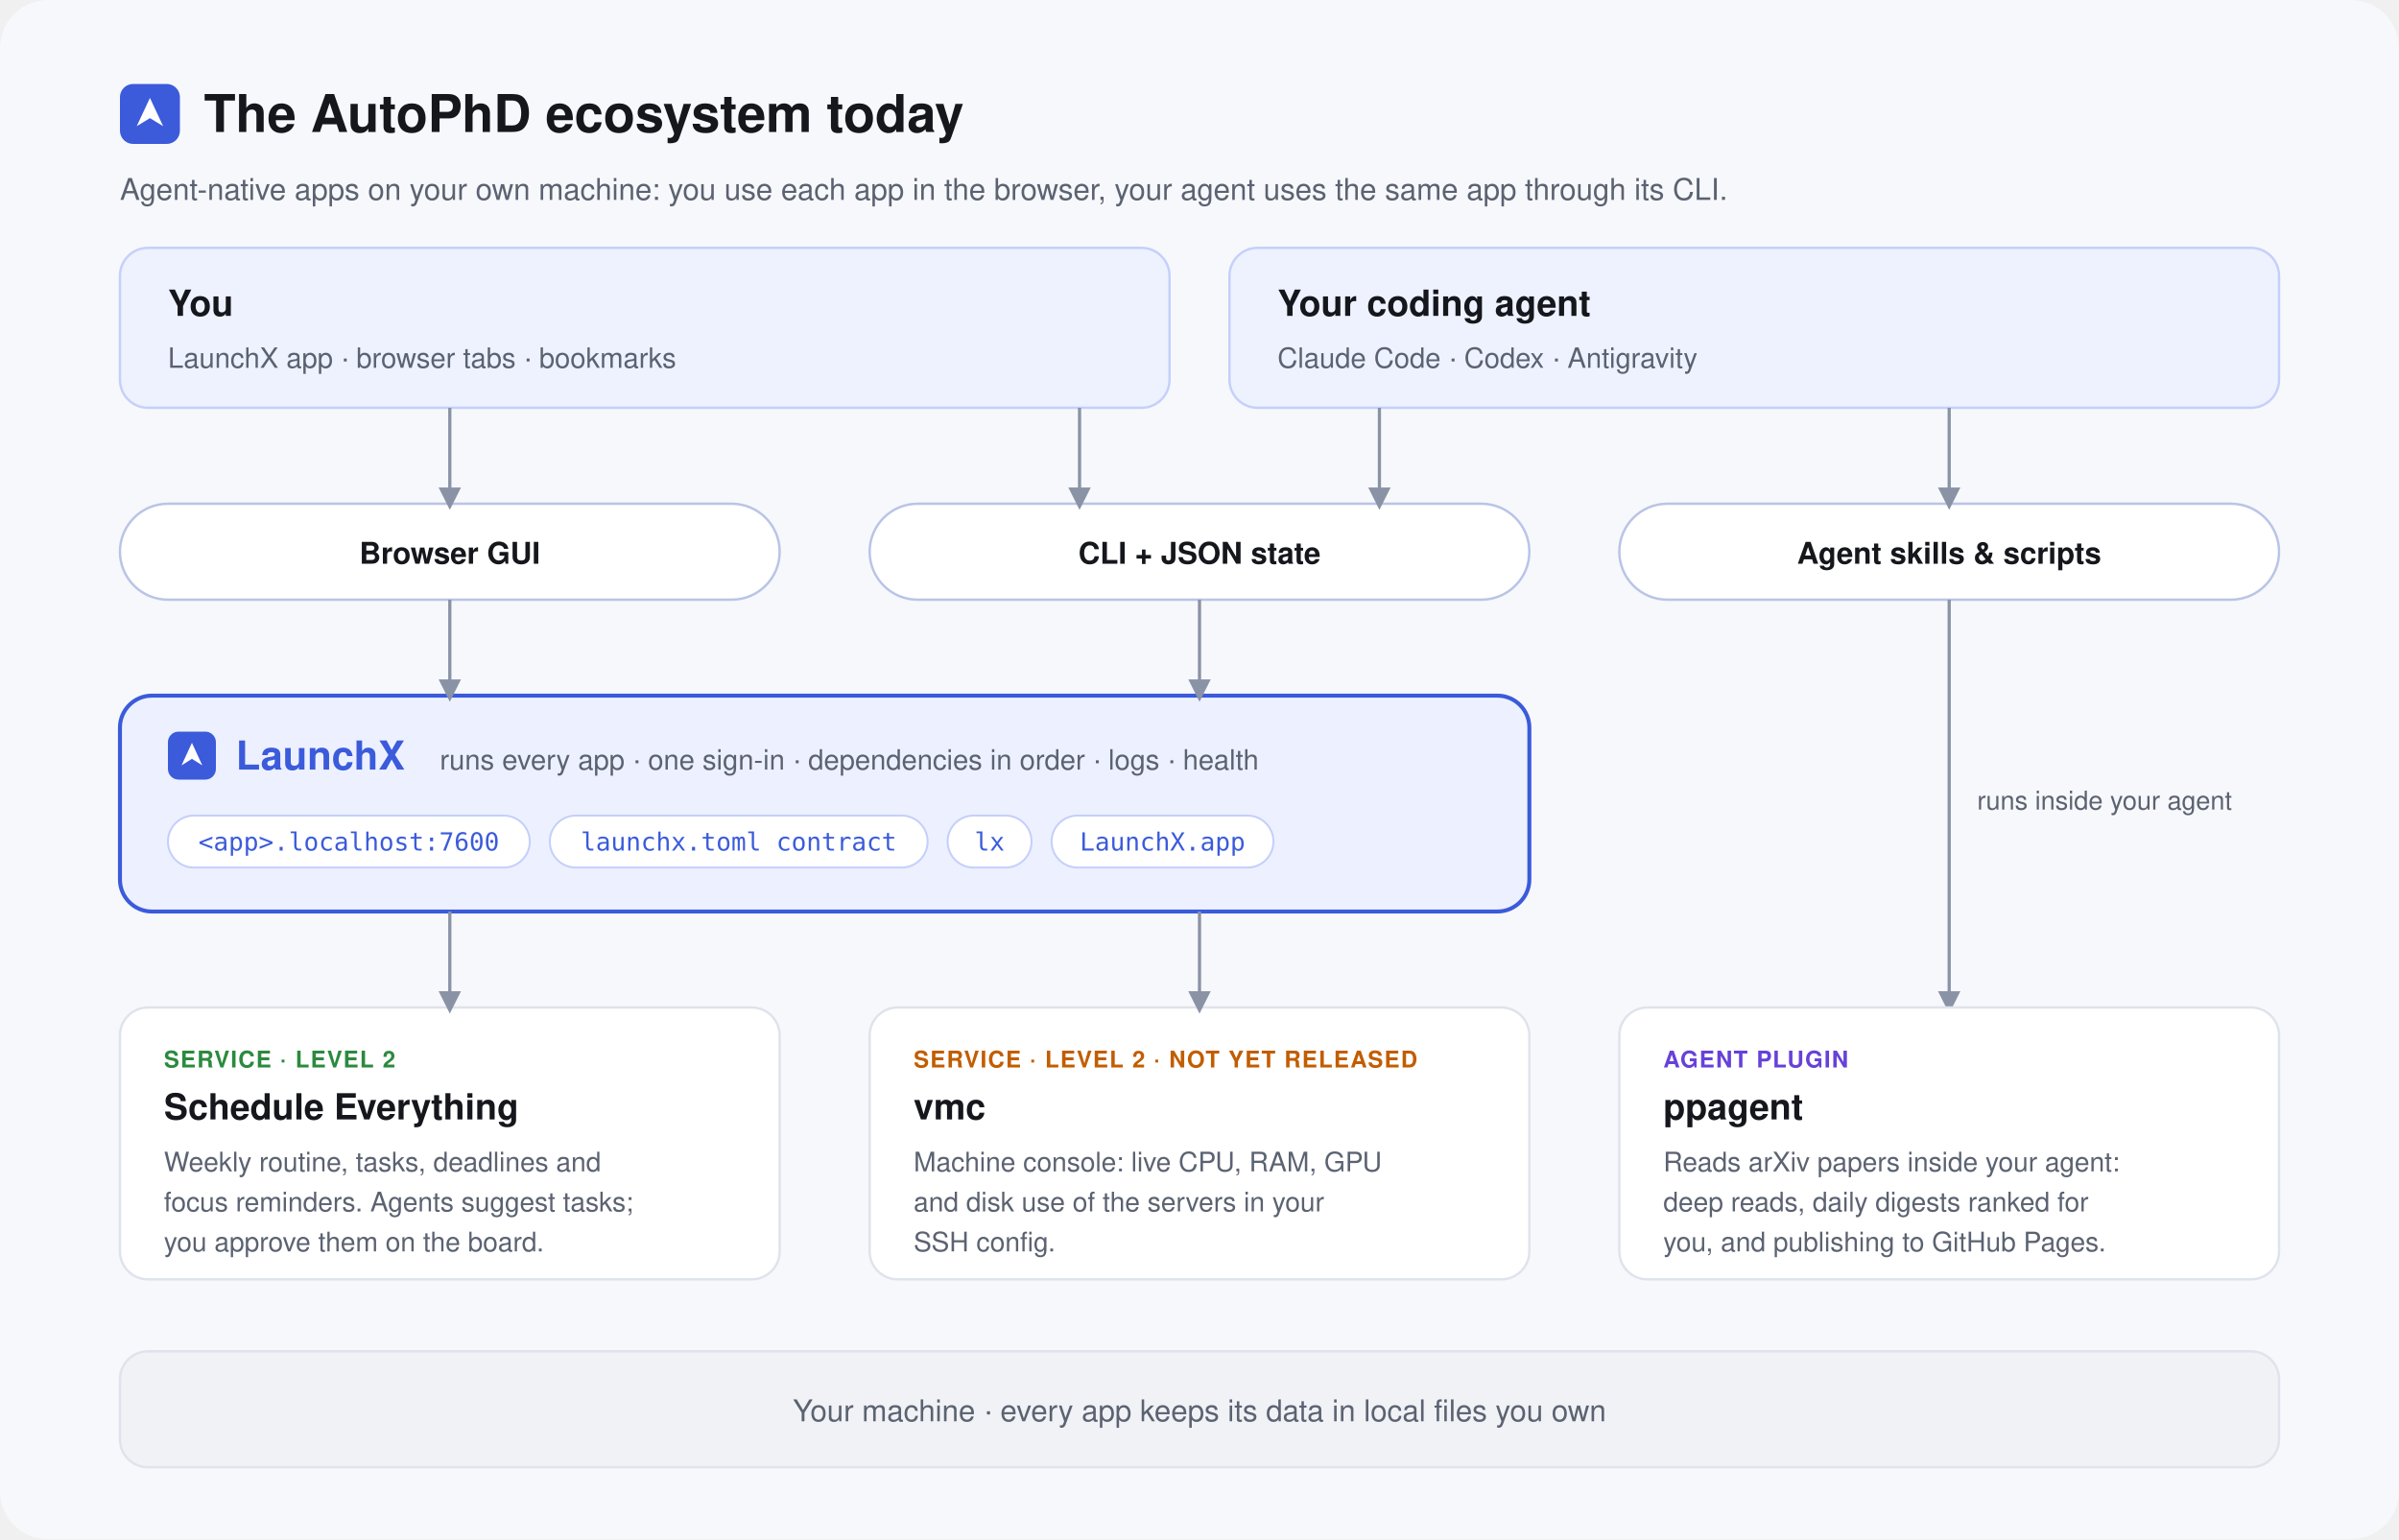
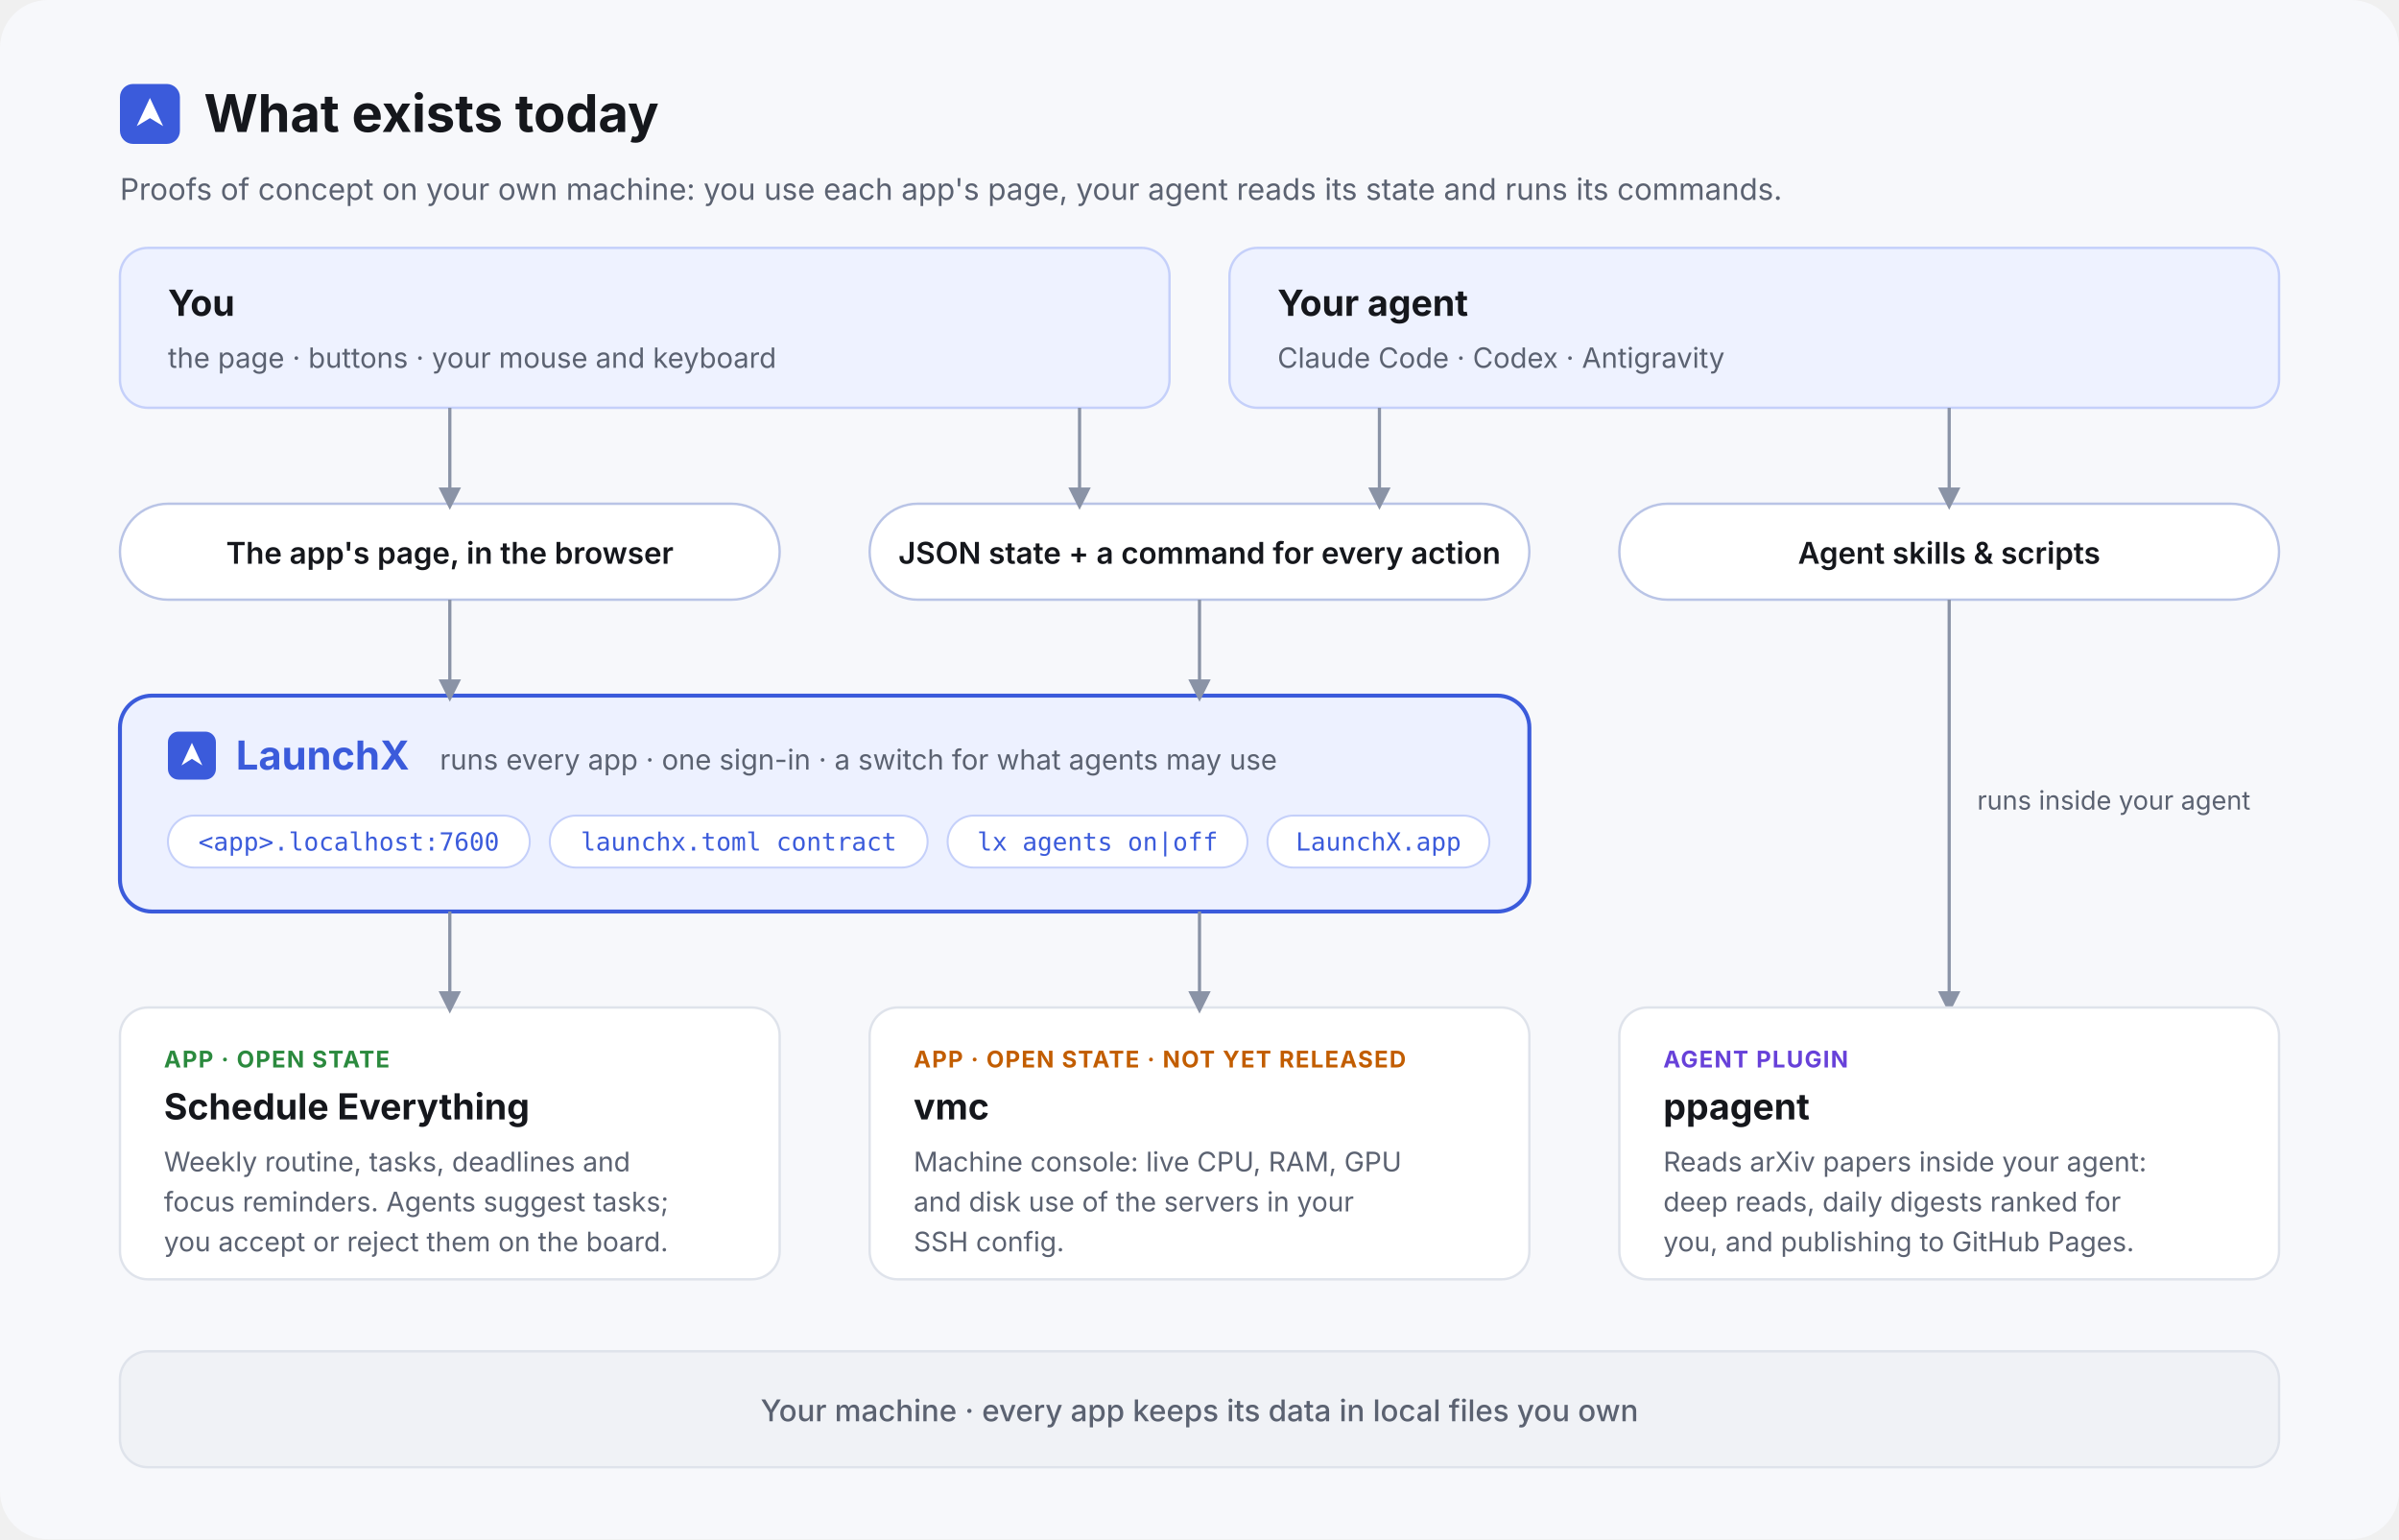
<svg xmlns="http://www.w3.org/2000/svg" viewBox="0 0 1200 770" width="1200" height="770" role="img" aria-labelledby="title desc">
  <style>
  .bg { fill: #f7f8fb; }
  .card { fill: #ffffff; stroke: #dfe3eb; stroke-width: 1.2; }
  .actor { fill: #eef2ff; stroke: #c5d0fa; stroke-width: 1.2; }
  .pill { fill: #ffffff; stroke: #b9c4e6; stroke-width: 1.2; }
  .core { fill: #edf1ff; stroke: #3b5bdb; stroke-width: 2; }
  .base { fill: #f0f2f6; stroke: #dfe3eb; stroke-width: 1.2; }
-   .planned { fill: none; stroke: #8a93a6; stroke-width: 1.4; stroke-dasharray: 6 5; }
-   .plannedfill { fill: #fbfbfd; stroke: #8a93a6; stroke-width: 1.4; stroke-dasharray: 6 5; }
  .chip { fill: #ffffff; stroke: #c5d0fa; stroke-width: 1; }
-   .t { fill: #15171c; font-family: -apple-system, BlinkMacSystemFont, "Segoe UI", Helvetica, Arial, sans-serif; }
-   .m { fill: #5b6271; font-family: -apple-system, BlinkMacSystemFont, "Segoe UI", Helvetica, Arial, sans-serif; }
+   .t { fill: #15171c; font-family: Inter, -apple-system, BlinkMacSystemFont, "Segoe UI", Helvetica, Arial, sans-serif; }
+   .m { fill: #5b6271; font-family: Inter, -apple-system, BlinkMacSystemFont, "Segoe UI", Helvetica, Arial, sans-serif; }
  .mono { fill: #3b5bdb; font-family: ui-monospace, SFMono-Regular, Menlo, Consolas, monospace; }
-   .accent { fill: #3b5bdb; font-family: -apple-system, BlinkMacSystemFont, "Segoe UI", Helvetica, Arial, sans-serif; }
-   .ok { fill: #2b8a3e; font-family: -apple-system, BlinkMacSystemFont, "Segoe UI", Helvetica, Arial, sans-serif; }
-   .dev { fill: #c25d00; font-family: -apple-system, BlinkMacSystemFont, "Segoe UI", Helvetica, Arial, sans-serif; }
-   .plug { fill: #6741d9; font-family: -apple-system, BlinkMacSystemFont, "Segoe UI", Helvetica, Arial, sans-serif; }
-   .idea { fill: #6b7385; font-family: -apple-system, BlinkMacSystemFont, "Segoe UI", Helvetica, Arial, sans-serif; }
-   .monoidea { fill: #6b7385; font-family: ui-monospace, SFMono-Regular, Menlo, Consolas, monospace; }
+   .accent { fill: #3b5bdb; font-family: Inter, -apple-system, BlinkMacSystemFont, "Segoe UI", Helvetica, Arial, sans-serif; }
+   .ok { fill: #2b8a3e; font-family: Inter, -apple-system, BlinkMacSystemFont, "Segoe UI", Helvetica, Arial, sans-serif; }
+   .dev { fill: #c25d00; font-family: Inter, -apple-system, BlinkMacSystemFont, "Segoe UI", Helvetica, Arial, sans-serif; }
+   .plug { fill: #6741d9; font-family: Inter, -apple-system, BlinkMacSystemFont, "Segoe UI", Helvetica, Arial, sans-serif; }
  .line { stroke: #8a93a6; stroke-width: 1.6; fill: none; }
-   .dline { stroke: #8a93a6; stroke-width: 1.6; fill: none; stroke-dasharray: 5 5; }
  .head { fill: #8a93a6; }
  .logo { fill: #3b5bdb; }
  @media (prefers-color-scheme: dark) {
    .bg { fill: #0f1115; }
    .card { fill: #171a21; stroke: #2b303b; }
    .actor { fill: #1a2140; stroke: #34417a; }
    .pill { fill: #171a21; stroke: #3a4466; }
    .core { fill: #161d38; stroke: #7c95f5; }
    .base { fill: #151820; stroke: #2b303b; }
-     .planned { stroke: #6b7385; }
-     .plannedfill { fill: #13161c; stroke: #6b7385; }
    .chip { fill: #171a21; stroke: #34417a; }
    .t { fill: #e8eaef; }
    .m { fill: #9aa1ad; }
    .mono { fill: #9db0ff; }
    .accent { fill: #8fa5ff; }
    .ok { fill: #63d47a; }
    .dev { fill: #ffa94d; }
    .plug { fill: #b197fc; }
-     .idea, .monoidea { fill: #8d95a6; }
-     .line, .dline { stroke: #6b7385; }
+     .line { stroke: #6b7385; }
    .head { fill: #6b7385; }
    .logo { fill: #7c95f5; }
  }
</style>
  <defs>
    <marker id="arrow" viewBox="0 0 10 10" refX="1" refY="5" markerWidth="7" markerHeight="7" orient="auto-start-reverse">
      <path d="M0,0 L10,5 L0,10 z" class="head" />
    </marker>
  </defs>
  <rect width="1200" height="770" rx="24" class="bg" />
  <rect x="60" y="42" width="30" height="30" rx="6.6" class="logo" />
  <path d="M68.4,63.1 L75.0,49.0 L81.6,63.1 L75.0,59.1 Z" fill="#ffffff" />
-   <text x="102" y="66" class="t" font-size="26" font-weight="700" text-anchor="start">The AutoPhD ecosystem today</text>
-   <text x="60" y="100" class="m" font-size="15" font-weight="400" text-anchor="start">Agent-native apps on your own machine: you use each app in the browser, your agent uses the same app through its CLI.</text>
+   <text x="102" y="66" class="t" font-size="26" font-weight="700" text-anchor="start">What exists today</text>
+   <text x="60" y="100" class="m" font-size="15" font-weight="400" text-anchor="start">Proofs of concept on your own machine: you use each app's page, your agent reads its state and runs its commands.</text>
  <rect x="60" y="124" width="525" height="80" rx="14" class="actor" />
  <text x="84" y="158" class="t" font-size="18" font-weight="650" text-anchor="start">You</text>
-   <text x="84" y="184" class="m" font-size="14" font-weight="400" text-anchor="start">LaunchX app · browser tabs · bookmarks</text>
+   <text x="84" y="184" class="m" font-size="14" font-weight="400" text-anchor="start">the page · buttons · your mouse and keyboard</text>
  <rect x="615" y="124" width="525" height="80" rx="14" class="actor" />
-   <text x="639" y="158" class="t" font-size="18" font-weight="650" text-anchor="start">Your coding agent</text>
+   <text x="639" y="158" class="t" font-size="18" font-weight="650" text-anchor="start">Your agent</text>
  <text x="639" y="184" class="m" font-size="14" font-weight="400" text-anchor="start">Claude Code · Codex · Antigravity</text>
  <rect x="60" y="252" width="330" height="48" rx="24" class="pill" />
-   <text x="225.0" y="282" class="t" font-size="15" font-weight="600" text-anchor="middle">Browser GUI</text>
+   <text x="225.0" y="282" class="t" font-size="15" font-weight="600" text-anchor="middle">The app's page, in the browser</text>
  <rect x="435" y="252" width="330" height="48" rx="24" class="pill" />
-   <text x="600.0" y="282" class="t" font-size="15" font-weight="600" text-anchor="middle">CLI + JSON state</text>
+   <text x="600.0" y="282" class="t" font-size="15" font-weight="600" text-anchor="middle">JSON state + a command for every action</text>
  <rect x="810" y="252" width="330" height="48" rx="24" class="pill" />
  <text x="975.0" y="282" class="t" font-size="15" font-weight="600" text-anchor="middle">Agent skills &amp; scripts</text>
  <path d="M225.0,204 L225.0,245" class="line" marker-end="url(#arrow)" />
  <path d="M540,204 L540,245" class="line" marker-end="url(#arrow)" />
  <path d="M690,204 L690,245" class="line" marker-end="url(#arrow)" />
  <path d="M975.0,204 L975.0,245" class="line" marker-end="url(#arrow)" />
  <rect x="60" y="348" width="705" height="108" rx="16" class="core" />
  <rect x="84" y="366" width="24" height="24" rx="5.3" class="logo" />
  <path d="M90.8,382.9 L96.0,371.6 L101.2,382.9 L96.0,379.6 Z" fill="#ffffff" />
  <text x="118" y="385" class="accent" font-size="20" font-weight="700" text-anchor="start">LaunchX</text>
-   <text x="220" y="385" class="m" font-size="14" font-weight="400" text-anchor="start">runs every app · one sign-in · dependencies in order · logs · health</text>
+   <text x="220" y="385" class="m" font-size="14" font-weight="400" text-anchor="start">runs every app · one sign-in · a switch for what agents may use</text>
  <rect x="84" y="408" width="181" height="26" rx="13" class="chip" />
  <text x="174.5" y="425.5" class="mono" font-size="12.5" font-weight="400" text-anchor="middle">&lt;app&gt;.localhost:7600</text>
  <rect x="275" y="408" width="189" height="26" rx="13" class="chip" />
  <text x="369.5" y="425.5" class="mono" font-size="12.5" font-weight="400" text-anchor="middle">launchx.toml contract</text>
-   <rect x="474" y="408" width="42" height="26" rx="13" class="chip" />
-   <text x="495.0" y="425.5" class="mono" font-size="12.5" font-weight="400" text-anchor="middle">lx</text>
-   <rect x="526" y="408" width="111" height="26" rx="13" class="chip" />
-   <text x="581.5" y="425.5" class="mono" font-size="12.5" font-weight="400" text-anchor="middle">LaunchX.app</text>
+   <rect x="474" y="408" width="150" height="26" rx="13" class="chip" />
+   <text x="549.0" y="425.5" class="mono" font-size="12.5" font-weight="400" text-anchor="middle">lx agents on|off</text>
+   <rect x="634" y="408" width="111" height="26" rx="13" class="chip" />
+   <text x="689.5" y="425.5" class="mono" font-size="12.5" font-weight="400" text-anchor="middle">LaunchX.app</text>
  <path d="M225.0,300 L225.0,341" class="line" marker-end="url(#arrow)" />
  <path d="M600.0,300 L600.0,341" class="line" marker-end="url(#arrow)" />
  <path d="M975.0,300 L975.0,497" class="line" marker-end="url(#arrow)" />
  <text x="989.0" y="405" class="m" font-size="13" font-weight="400" text-anchor="start">runs inside your agent</text>
  <rect x="60" y="504" width="330" height="136" rx="14" class="card" />
-   <text x="82" y="534" class="ok" font-size="11.5" font-weight="700" text-anchor="start" letter-spacing="0.6">SERVICE · LEVEL 2</text>
+   <text x="82" y="534" class="ok" font-size="11.5" font-weight="700" text-anchor="start" letter-spacing="0.6">APP · OPEN STATE</text>
  <text x="82" y="560" class="t" font-size="18" font-weight="650" text-anchor="start">Schedule Everything</text>
  <text x="82" y="586" class="m" font-size="13.5" font-weight="400" text-anchor="start">Weekly routine, tasks, deadlines and</text>
  <text x="82" y="606" class="m" font-size="13.5" font-weight="400" text-anchor="start">focus reminders. Agents suggest tasks;</text>
-   <text x="82" y="626" class="m" font-size="13.5" font-weight="400" text-anchor="start">you approve them on the board.</text>
+   <text x="82" y="626" class="m" font-size="13.5" font-weight="400" text-anchor="start">you accept or reject them on the board.</text>
  <rect x="435" y="504" width="330" height="136" rx="14" class="card" />
-   <text x="457" y="534" class="dev" font-size="11.5" font-weight="700" text-anchor="start" letter-spacing="0.6">SERVICE · LEVEL 2 · NOT YET RELEASED</text>
+   <text x="457" y="534" class="dev" font-size="11.5" font-weight="700" text-anchor="start" letter-spacing="0.6">APP · OPEN STATE · NOT YET RELEASED</text>
  <text x="457" y="560" class="t" font-size="18" font-weight="650" text-anchor="start">vmc</text>
  <text x="457" y="586" class="m" font-size="13.5" font-weight="400" text-anchor="start">Machine console: live CPU, RAM, GPU</text>
  <text x="457" y="606" class="m" font-size="13.5" font-weight="400" text-anchor="start">and disk use of the servers in your</text>
  <text x="457" y="626" class="m" font-size="13.5" font-weight="400" text-anchor="start">SSH config.</text>
  <rect x="810" y="504" width="330" height="136" rx="14" class="card" />
  <text x="832" y="534" class="plug" font-size="11.5" font-weight="700" text-anchor="start" letter-spacing="0.6">AGENT PLUGIN</text>
  <text x="832" y="560" class="t" font-size="18" font-weight="650" text-anchor="start">ppagent</text>
  <text x="832" y="586" class="m" font-size="13.5" font-weight="400" text-anchor="start">Reads arXiv papers inside your agent:</text>
  <text x="832" y="606" class="m" font-size="13.5" font-weight="400" text-anchor="start">deep reads, daily digests ranked for</text>
  <text x="832" y="626" class="m" font-size="13.5" font-weight="400" text-anchor="start">you, and publishing to GitHub Pages.</text>
  <path d="M225.0,456 L225.0,497" class="line" marker-end="url(#arrow)" />
  <path d="M600.0,456 L600.0,497" class="line" marker-end="url(#arrow)" />
  <rect x="60" y="676" width="1080" height="58" rx="14" class="base" />
  <text x="600" y="711" class="m" font-size="15" font-weight="500" text-anchor="middle">Your machine · every app keeps its data in local files you own</text>
</svg>
